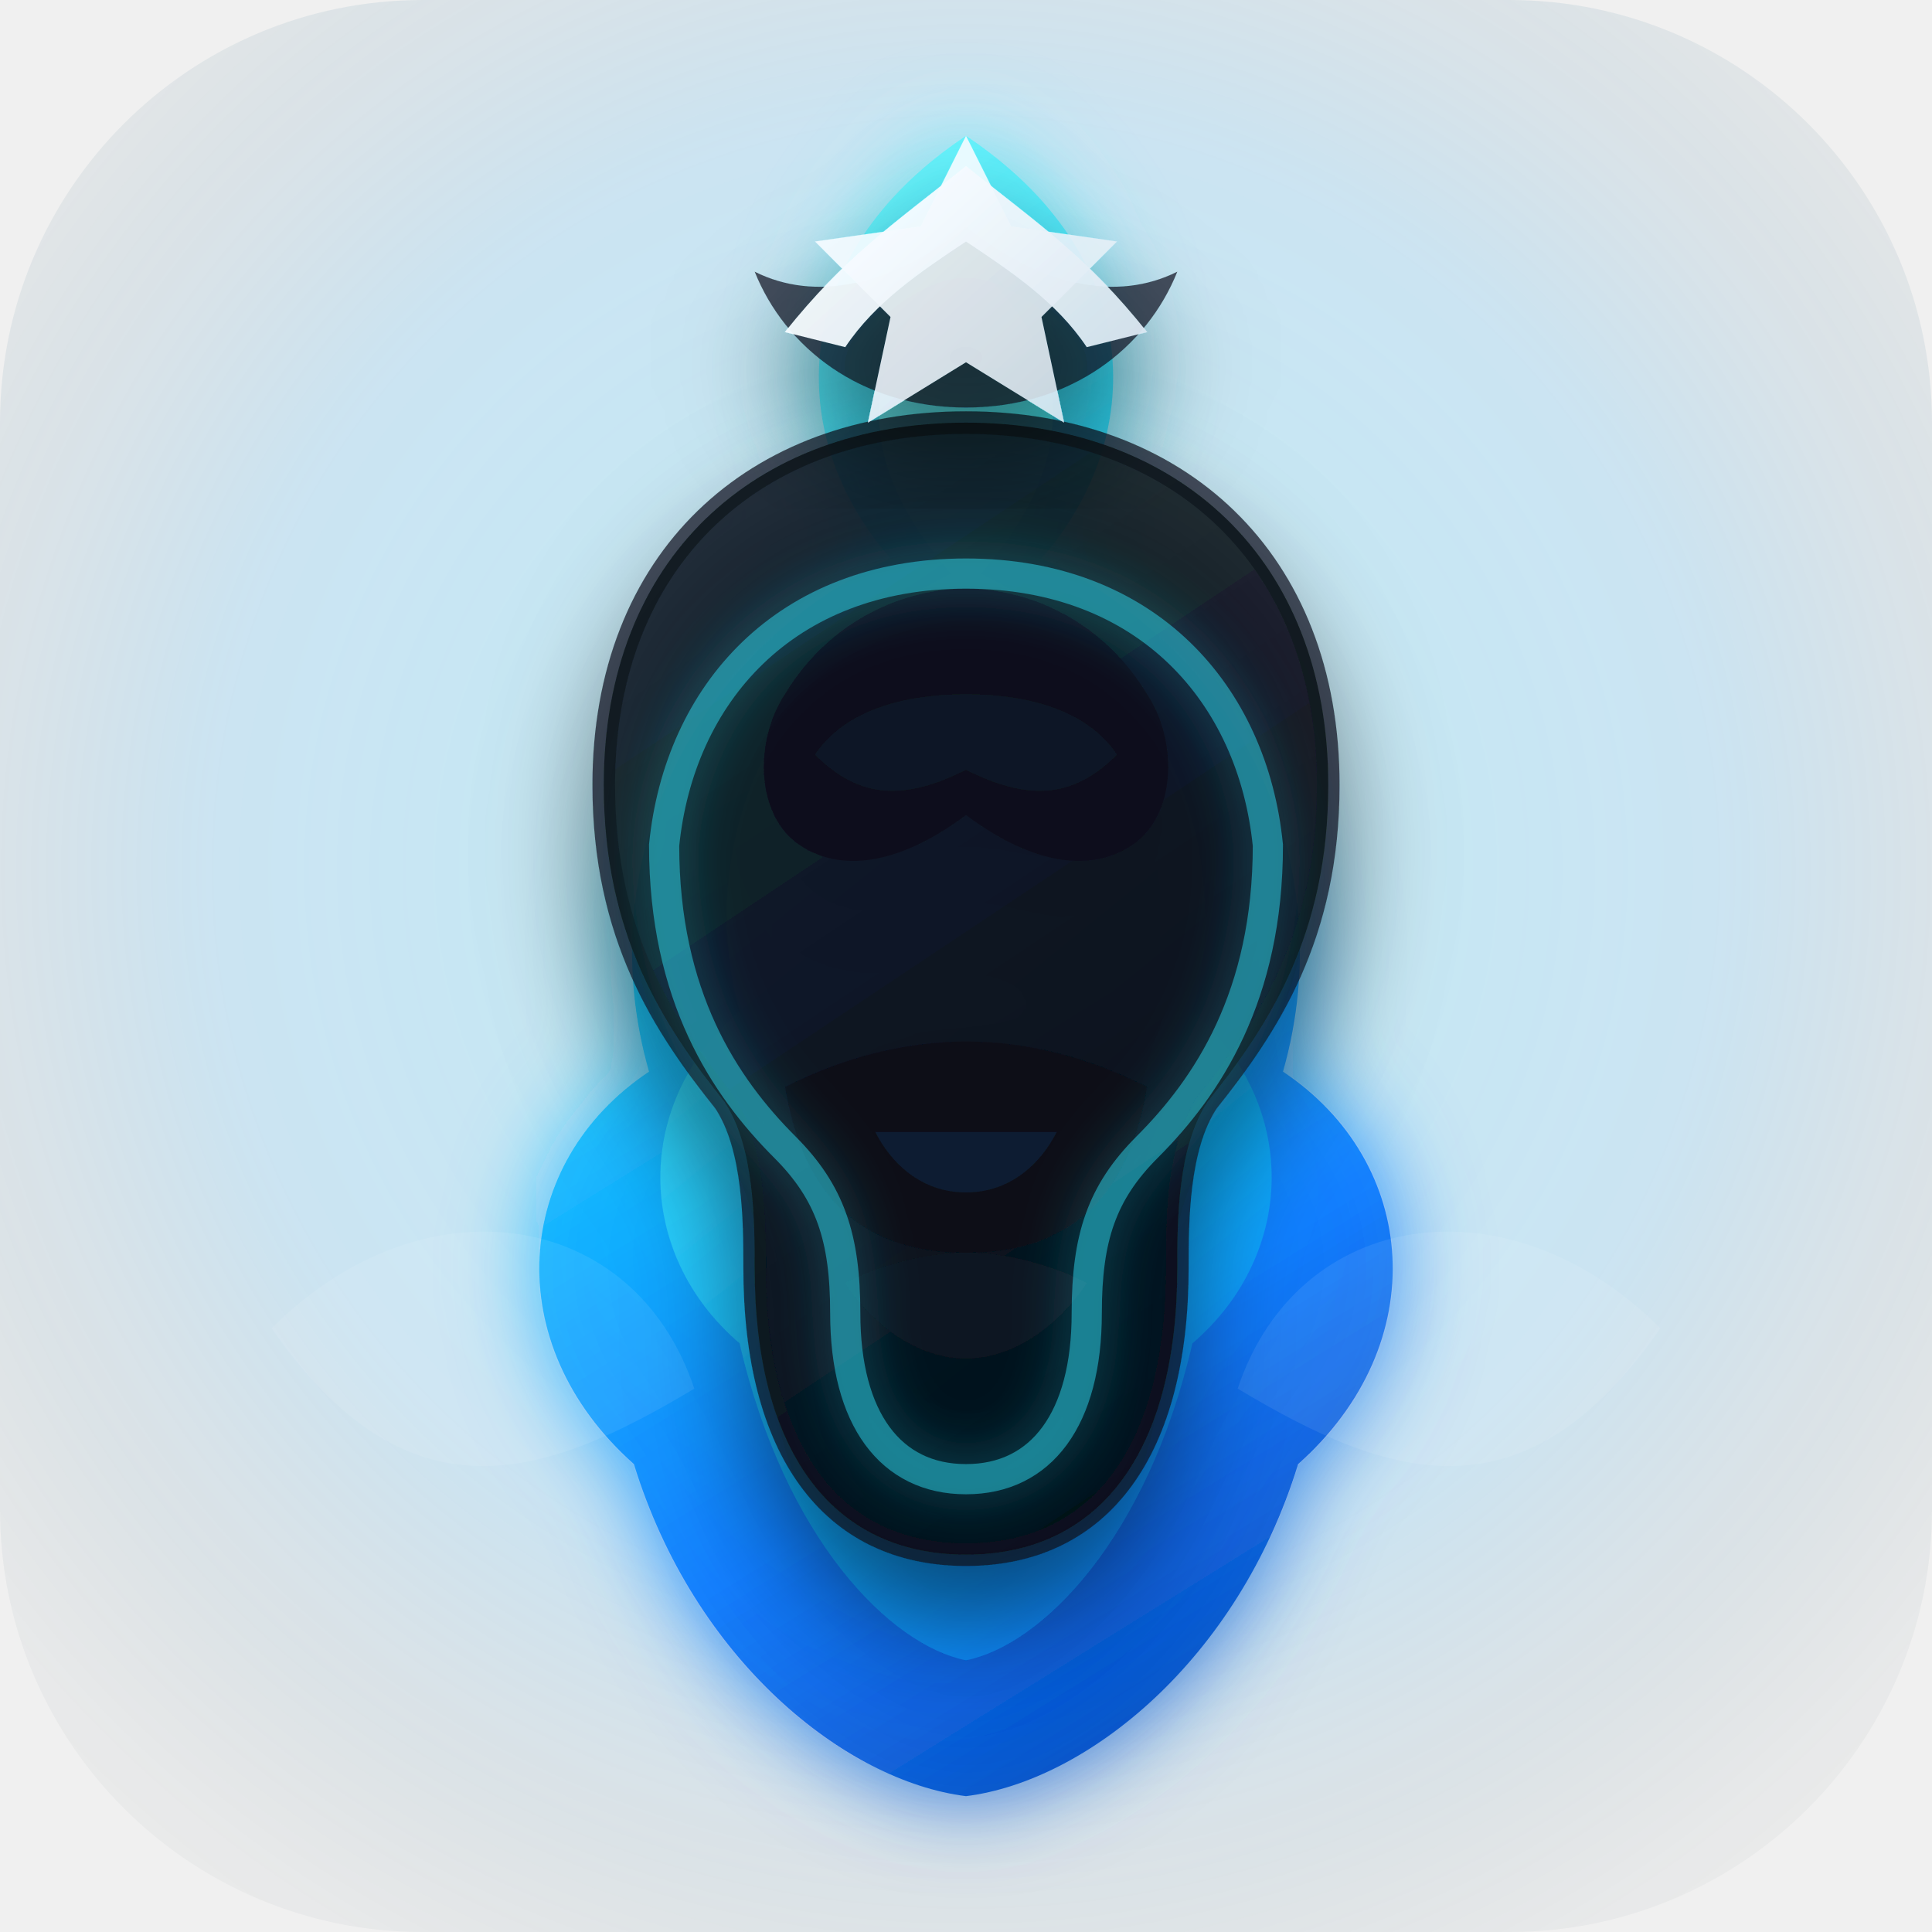
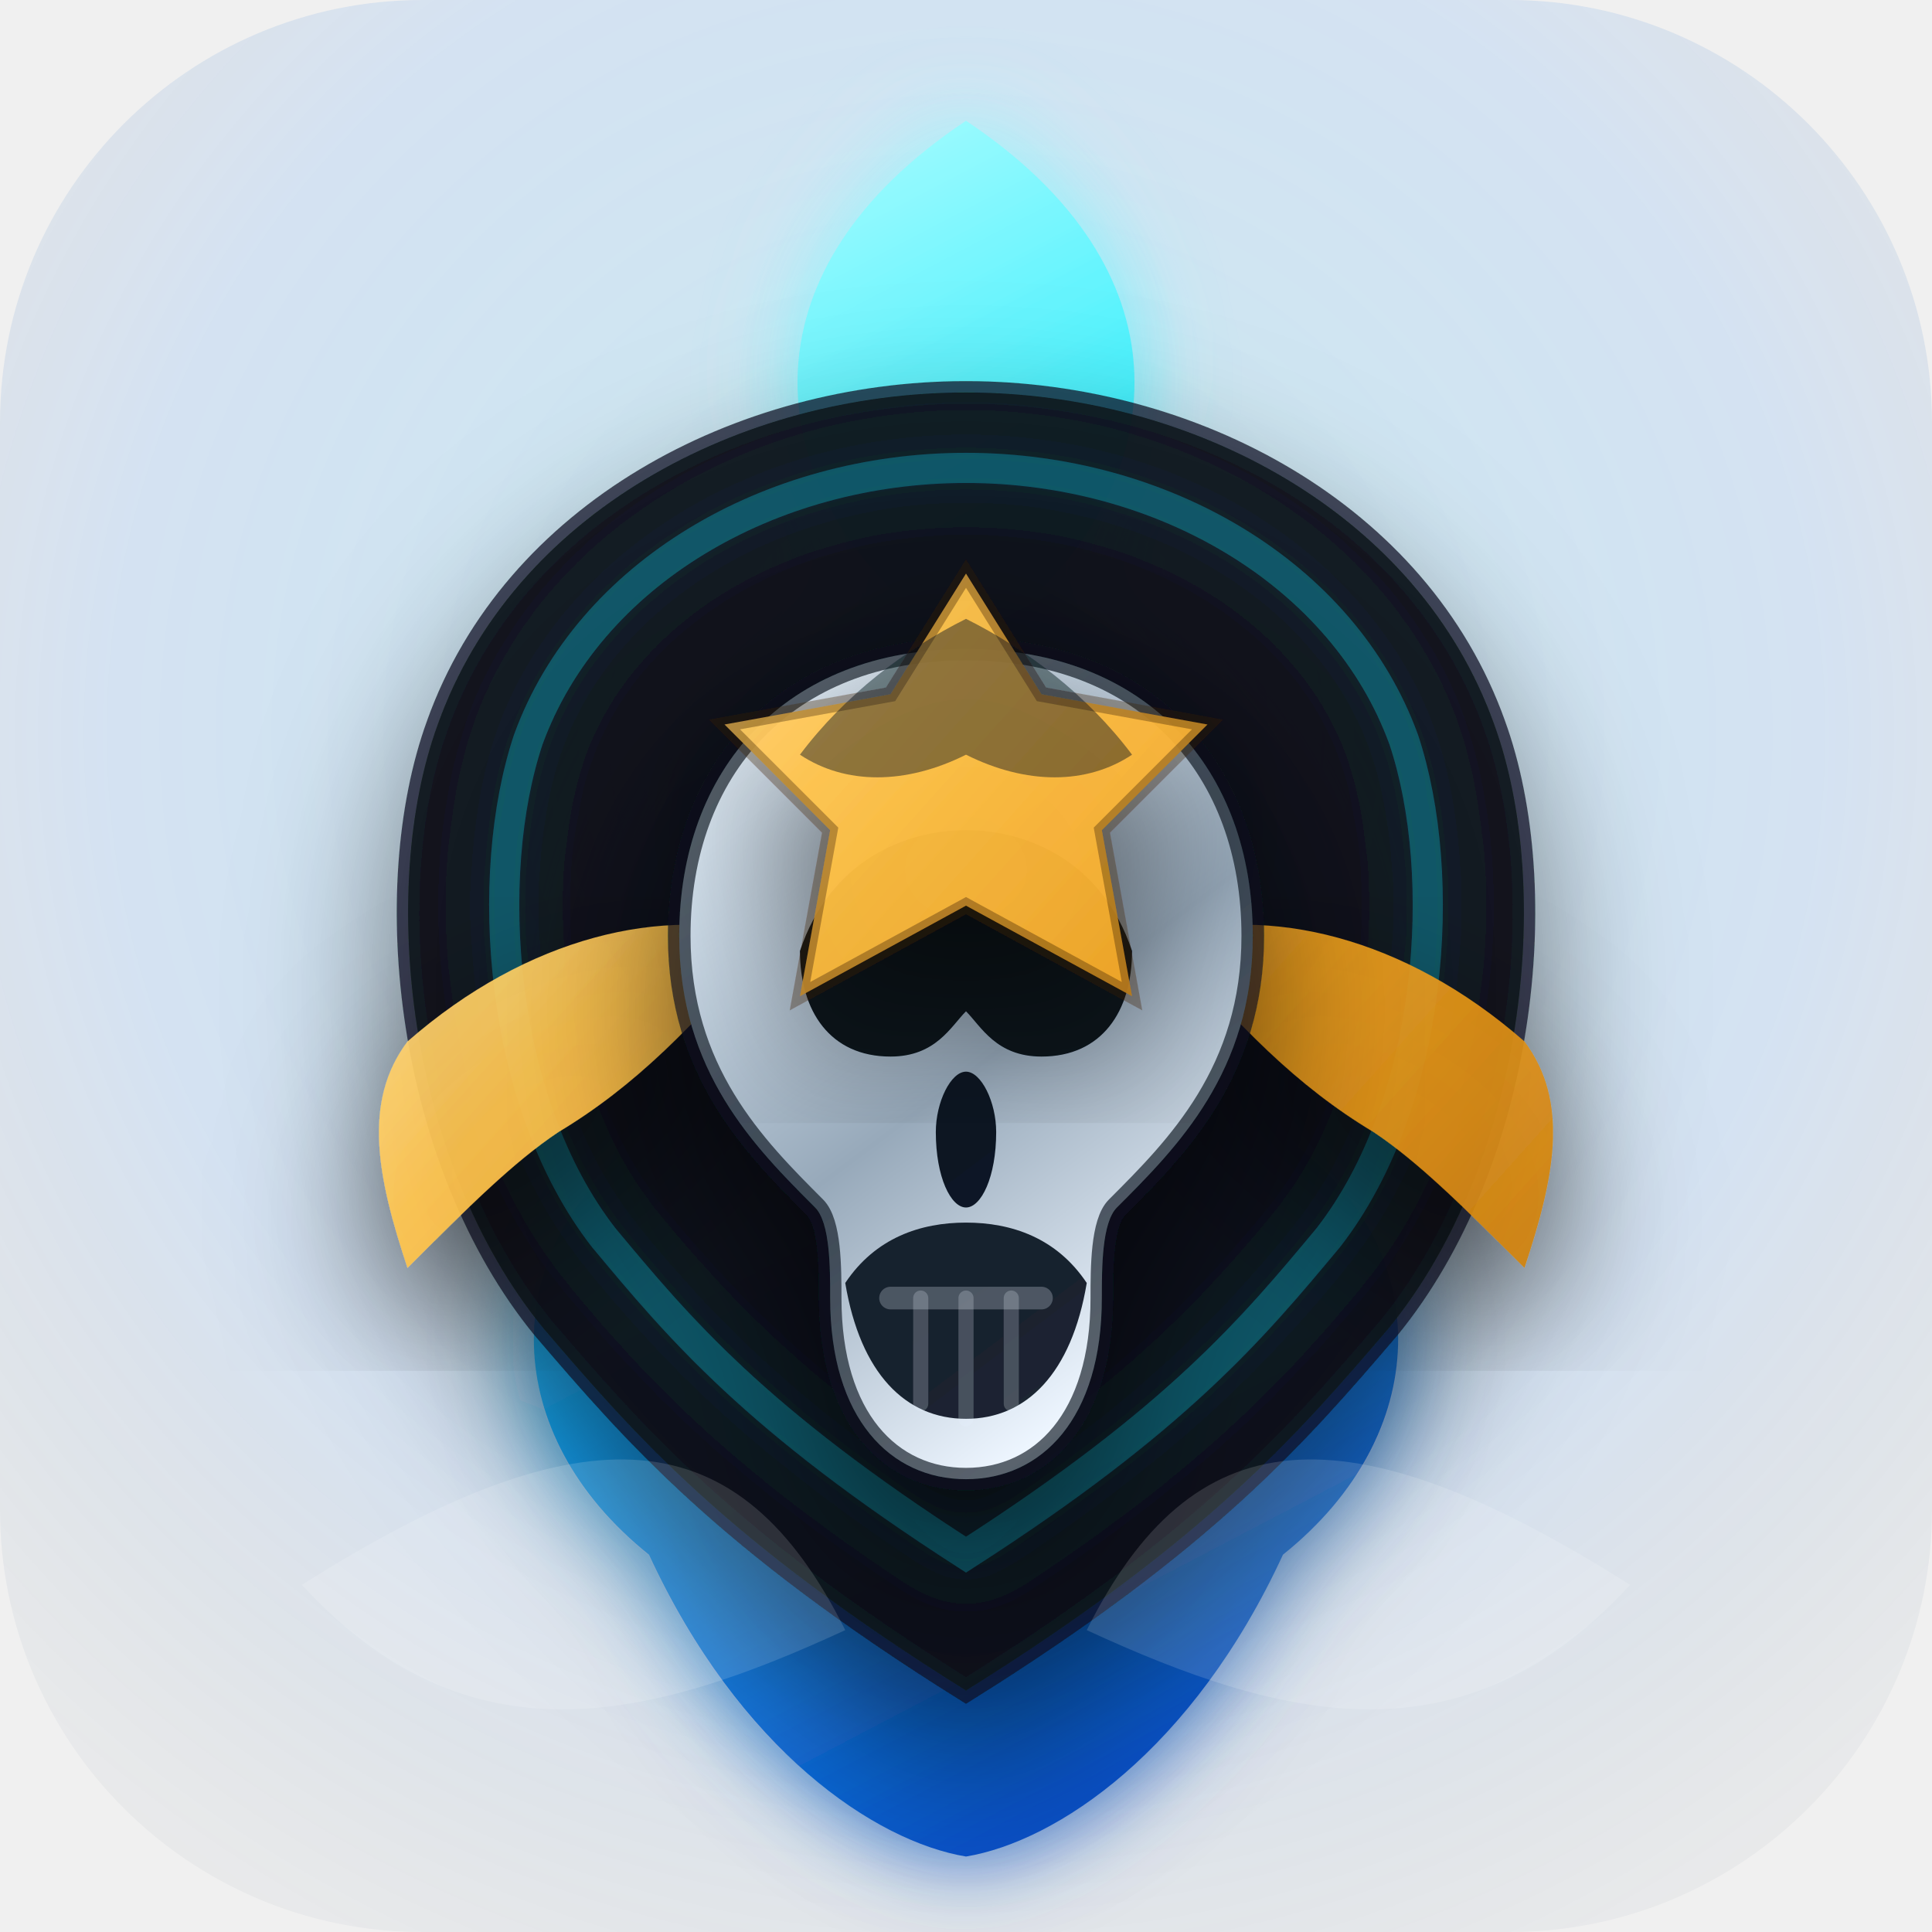
<svg xmlns="http://www.w3.org/2000/svg" width="256" height="256" viewBox="0 0 256 256" fill="none">
  <defs>
-     <radialGradient id="bgGlow" cx="50%" cy="45%" r="70%">
-       <stop offset="0%" stop-color="#2FE7FF" stop-opacity="0.25" />
-       <stop offset="55%" stop-color="#0AA7FF" stop-opacity="0.16" />
-       <stop offset="100%" stop-color="#000000" stop-opacity="0" />
+     <radialGradient id="bg" cx="50%" cy="38%" r="80%">
+       <stop offset="0" stop-color="#0FE3FF" stop-opacity="0.18" />
+       <stop offset="0.55" stop-color="#0A7BFF" stop-opacity="0.12" />
+       <stop offset="1" stop-color="#000000" stop-opacity="0" />
    </radialGradient>
-     <linearGradient id="flameA" x1="64" y1="30" x2="192" y2="236" gradientUnits="userSpaceOnUse">
-       <stop offset="0" stop-color="#7CFFFD" />
-       <stop offset="0.35" stop-color="#16D6FF" />
-       <stop offset="0.7" stop-color="#0A7BFF" />
-       <stop offset="1" stop-color="#0033A6" />
+     <linearGradient id="flame" x1="72" y1="24" x2="184" y2="238" gradientUnits="userSpaceOnUse">
+       <stop offset="0" stop-color="#B9FFFF" />
+       <stop offset="0.28" stop-color="#34F0FF" />
+       <stop offset="0.62" stop-color="#0FA8FF" />
+       <stop offset="1" stop-color="#0032B8" />
    </linearGradient>
-     <linearGradient id="flameB" x1="52" y1="48" x2="204" y2="236" gradientUnits="userSpaceOnUse">
-       <stop offset="0" stop-color="#E9FFFF" />
-       <stop offset="0.25" stop-color="#4EFBFF" />
-       <stop offset="0.62" stop-color="#10B9FF" />
-       <stop offset="1" stop-color="#004CFF" />
+     <linearGradient id="ice" x1="86" y1="74" x2="182" y2="202" gradientUnits="userSpaceOnUse">
+       <stop offset="0" stop-color="#F6FBFF" />
+       <stop offset="0.22" stop-color="#D8E6F2" />
+       <stop offset="0.5" stop-color="#97A9BA" />
+       <stop offset="0.78" stop-color="#EEF6FF" />
+       <stop offset="1" stop-color="#7F93A7" />
    </linearGradient>
-     <linearGradient id="metal" x1="72" y1="72" x2="184" y2="196" gradientUnits="userSpaceOnUse">
-       <stop offset="0" stop-color="#F6FBFF" />
-       <stop offset="0.22" stop-color="#D7E4EF" />
-       <stop offset="0.5" stop-color="#A9B7C4" />
-       <stop offset="0.78" stop-color="#EEF6FF" />
-       <stop offset="1" stop-color="#8EA0B2" />
+     <linearGradient id="gold" x1="54" y1="74" x2="210" y2="214" gradientUnits="userSpaceOnUse">
+       <stop offset="0" stop-color="#FFF1B8" />
+       <stop offset="0.28" stop-color="#FFC44D" />
+       <stop offset="0.55" stop-color="#F5A623" />
+       <stop offset="1" stop-color="#B96B00" />
    </linearGradient>
-     <linearGradient id="shadow" x1="92" y1="86" x2="172" y2="206" gradientUnits="userSpaceOnUse">
-       <stop offset="0" stop-color="#0A1420" stop-opacity="0.88" />
-       <stop offset="1" stop-color="#04080F" stop-opacity="0.95" />
-     </linearGradient>
-     <filter id="softGlow" x="-30%" y="-30%" width="160%" height="160%">
+     <filter id="shadow" x="-30%" y="-30%" width="160%" height="160%">
+       <feDropShadow dx="0" dy="10" stdDeviation="10" flood-color="#000" flood-opacity="0.55" />
+     </filter>
+     <filter id="glow" x="-40%" y="-40%" width="180%" height="180%">
      <feGaussianBlur stdDeviation="6" result="b" />
-       <feColorMatrix in="b" type="matrix" values="1 0 0 0 0                 0 1 0 0 0                 0 0 1 0 0                 0 0 0 0.9 0" result="c" />
+       <feColorMatrix in="b" type="matrix" values="1 0 0 0 0                 0 1 0 0 0                 0 0 1 0 0                 0 0 0 0.85 0" result="c" />
      <feMerge>
        <feMergeNode in="c" />
        <feMergeNode in="SourceGraphic" />
      </feMerge>
    </filter>
-     <filter id="hardShadow" x="-30%" y="-30%" width="160%" height="160%">
-       <feDropShadow dx="0" dy="8" stdDeviation="7" flood-color="#000000" flood-opacity="0.55" />
-     </filter>
-     <filter id="rimLight" x="-30%" y="-30%" width="160%" height="160%">
-       <feDropShadow dx="0" dy="0" stdDeviation="3.5" flood-color="#2FE7FF" flood-opacity="0.65" />
+     <filter id="rim" x="-40%" y="-40%" width="180%" height="180%">
+       <feDropShadow dx="0" dy="0" stdDeviation="4" flood-color="#24E8FF" flood-opacity="0.55" />
    </filter>
  </defs>
-   <rect x="0" y="0" width="256" height="256" rx="56" fill="url(#bgGlow)" />
-   <g filter="url(#softGlow)">
-     <path d="M128 18       C104 34, 104 58, 118 74       C92 86, 78 114, 86 142       C68 154, 66 178, 84 194       C92 220, 112 236, 128 238       C144 236, 164 220, 172 194       C190 178, 188 154, 170 142       C178 114, 164 86, 138 74       C152 58, 152 34, 128 18Z" fill="url(#flameA)" opacity="0.92" />
-     <path d="M128 34       C112 48, 114 62, 126 76       C102 88, 92 112, 98 134       C84 146, 84 166, 98 178       C104 204, 118 218, 128 220       C138 218, 152 204, 158 178       C172 166, 172 146, 158 134       C164 112, 154 88, 130 76       C142 62, 144 48, 128 34Z" fill="url(#flameB)" opacity="0.82" />
+   <rect width="256" height="256" rx="56" fill="url(#bg)" />
+   <g filter="url(#glow)" opacity="0.95">
+     <path d="M128 16       C98 36, 102 62, 118 78       C90 92, 74 122, 84 152       C66 166, 66 190, 86 206       C98 232, 116 244, 128 246       C140 244, 158 232, 170 206       C190 190, 190 166, 172 152       C182 122, 166 92, 138 78       C154 62, 158 36, 128 16Z" fill="url(#flame)" />
  </g>
-   <g filter="url(#hardShadow)">
-     <path d="M128 56       C156 56, 176 74, 176 104       C176 124, 168 136, 160 146       C156 152, 156 162, 156 168       C156 192, 146 206, 128 206       C110 206, 100 192, 100 168       C100 162, 100 152, 96 146       C88 136, 80 124, 80 104       C80 74, 100 56, 128 56Z" fill="url(#shadow)" stroke="#0B1420" stroke-opacity="0.7" stroke-width="3" />
-     <path d="M104 92       C110 82, 120 78, 128 78       C136 78, 146 82, 152 92       C156 98, 156 108, 150 112       C144 116, 136 114, 128 108       C120 114, 112 116, 106 112       C100 108, 100 98, 104 92Z" fill="#07101A" opacity="0.95" />
-     <path d="M108 100       C112 94, 120 92, 128 92       C136 92, 144 94, 148 100       C142 106, 136 106, 128 102       C120 106, 114 106, 108 100Z" fill="#0B1C2C" opacity="0.75" />
-     <path d="M104 144       C112 140, 120 138, 128 138       C136 138, 144 140, 152 144       C150 156, 144 166, 128 166       C112 166, 106 156, 104 144Z" fill="#07101A" opacity="0.9" />
-     <path d="M116 150       H140       C138 154, 134 158, 128 158       C122 158, 118 154, 116 150Z" fill="#0A2237" opacity="0.85" />
-     <path d="M112 170       C116 176, 122 180, 128 180       C134 180, 140 176, 144 170       C140 168, 134 166, 128 166       C122 166, 116 168, 112 170Z" fill="#0B1622" opacity="0.95" />
+   <g filter="url(#shadow)">
+     <path d="M128 52       C158 52, 188 68, 198 96       C206 118, 202 154, 184 176       C172 190, 160 204, 128 224       C96 204, 84 190, 72 176       C54 154, 50 118, 58 96       C68 68, 98 52, 128 52Z" fill="#0A0F18" opacity="0.96" stroke="#0B1420" stroke-opacity="0.75" stroke-width="3" />
+     <path d="M128 62       C154 62, 178 76, 186 98       C192 116, 190 146, 176 164       C166 176, 156 188, 128 206       C100 188, 90 176, 80 164       C66 146, 64 116, 70 98       C78 76, 102 62, 128 62Z" fill="none" stroke="#1BE7FF" stroke-opacity="0.28" stroke-width="4" filter="url(#rim)" />
  </g>
-   <g filter="url(#rimLight)">
-     <path d="M88 112       C90 92, 104 76, 128 76       C152 76, 166 92, 168 112       C168 132, 160 144, 152 152       C146 158, 144 164, 144 174       C144 188, 138 196, 128 196       C118 196, 112 188, 112 174       C112 164, 110 158, 104 152       C96 144, 88 132, 88 112Z" fill="none" stroke="#2FE7FF" stroke-opacity="0.45" stroke-width="4" />
+   <g filter="url(#shadow)">
+     <path d="M54 138       C70 124, 88 120, 102 124       C92 136, 84 144, 74 150       C68 154, 62 160, 54 168       C50 156, 48 146, 54 138Z" fill="url(#gold)" opacity="0.92" />
+     <path d="M202 138       C186 124, 168 120, 154 124       C164 136, 172 144, 182 150       C188 154, 194 160, 202 168       C206 156, 208 146, 202 138Z" fill="url(#gold)" opacity="0.92" />
  </g>
-   <g filter="url(#hardShadow)">
-     <path d="M128 54       C114 54, 104 46, 100 36       C108 40, 118 38, 128 30       C138 38, 148 40, 156 36       C152 46, 142 54, 128 54Z" fill="#0B1420" opacity="0.7" />
-     <path d="M104 44       C112 34, 118 30, 128 22       C138 30, 144 34, 152 44       L144 46       C140 40, 134 36, 128 32       C122 36, 116 40, 112 46Z" fill="url(#metal)" opacity="0.95" />
-     <path d="M128 18       L134 30 L148 32       L138 42 L141 56       L128 48 L115 56       L118 42 L108 32       L122 30 Z" fill="url(#metal)" opacity="0.9" />
+   <g filter="url(#shadow)">
+     <path d="M128 86       C152 86, 166 102, 166 124       C166 142, 156 152, 148 160       C146 162, 146 168, 146 172       C146 188, 138 196, 128 196       C118 196, 110 188, 110 172       C110 168, 110 162, 108 160       C100 152, 90 142, 90 124       C90 102, 104 86, 128 86Z" fill="url(#ice)" stroke="#0B1420" stroke-opacity="0.65" stroke-width="3" />
+     <path d="M106 126       C110 114, 120 110, 128 110       C136 110, 146 114, 150 126       C150 134, 146 140, 138 140       C132 140, 130 136, 128 134       C126 136, 124 140, 118 140       C110 140, 106 134, 106 126Z" fill="#06111C" opacity="0.98" />
+     <path d="M124 150       C124 146, 126 142, 128 142       C130 142, 132 146, 132 150       C132 156, 130 160, 128 160       C126 160, 124 156, 124 150Z" fill="#06111C" opacity="0.95" />
+     <path d="M112 170       C116 164, 122 162, 128 162       C134 162, 140 164, 144 170       C142 182, 136 188, 128 188       C120 188, 114 182, 112 170Z" fill="#0A1420" opacity="0.92" />
+     <path d="M118 172H138" stroke="#EAF4FF" stroke-opacity="0.25" stroke-width="3" stroke-linecap="round" />
+     <path d="M122 172V186M128 172V188M134 172V186" stroke="#EAF4FF" stroke-opacity="0.22" stroke-width="2" stroke-linecap="round" />
  </g>
-   <g opacity="0.08">
-     <path d="M36 176 C56 156, 84 160, 92 184 C72 196, 54 202, 36 176Z" fill="#FFFFFF" />
-     <path d="M220 176 C200 156, 172 160, 164 184 C184 196, 202 202, 220 176Z" fill="#FFFFFF" />
+   <g filter="url(#shadow)">
+     <path d="M128 76       L138 92 L160 96       L146 110 L150 132       L128 120 L106 132       L110 110 L96 96       L118 92 Z" fill="url(#gold)" opacity="0.95" stroke="#3A1C00" stroke-opacity="0.35" stroke-width="2" />
+     <path d="M106 100       C112 92, 120 86, 128 82       C136 86, 144 92, 150 100       C144 104, 136 104, 128 100       C120 104, 112 104, 106 100Z" fill="#0B1420" opacity="0.45" />
+   </g>
+   <g opacity="0.14">
+     <path d="M40 210 C78 186, 98 188, 112 216 C86 228, 62 234, 40 210Z" fill="#FFFFFF" />
+     <path d="M216 210 C178 186, 158 188, 144 216 C170 228, 194 234, 216 210Z" fill="#FFFFFF" />
  </g>
</svg>
